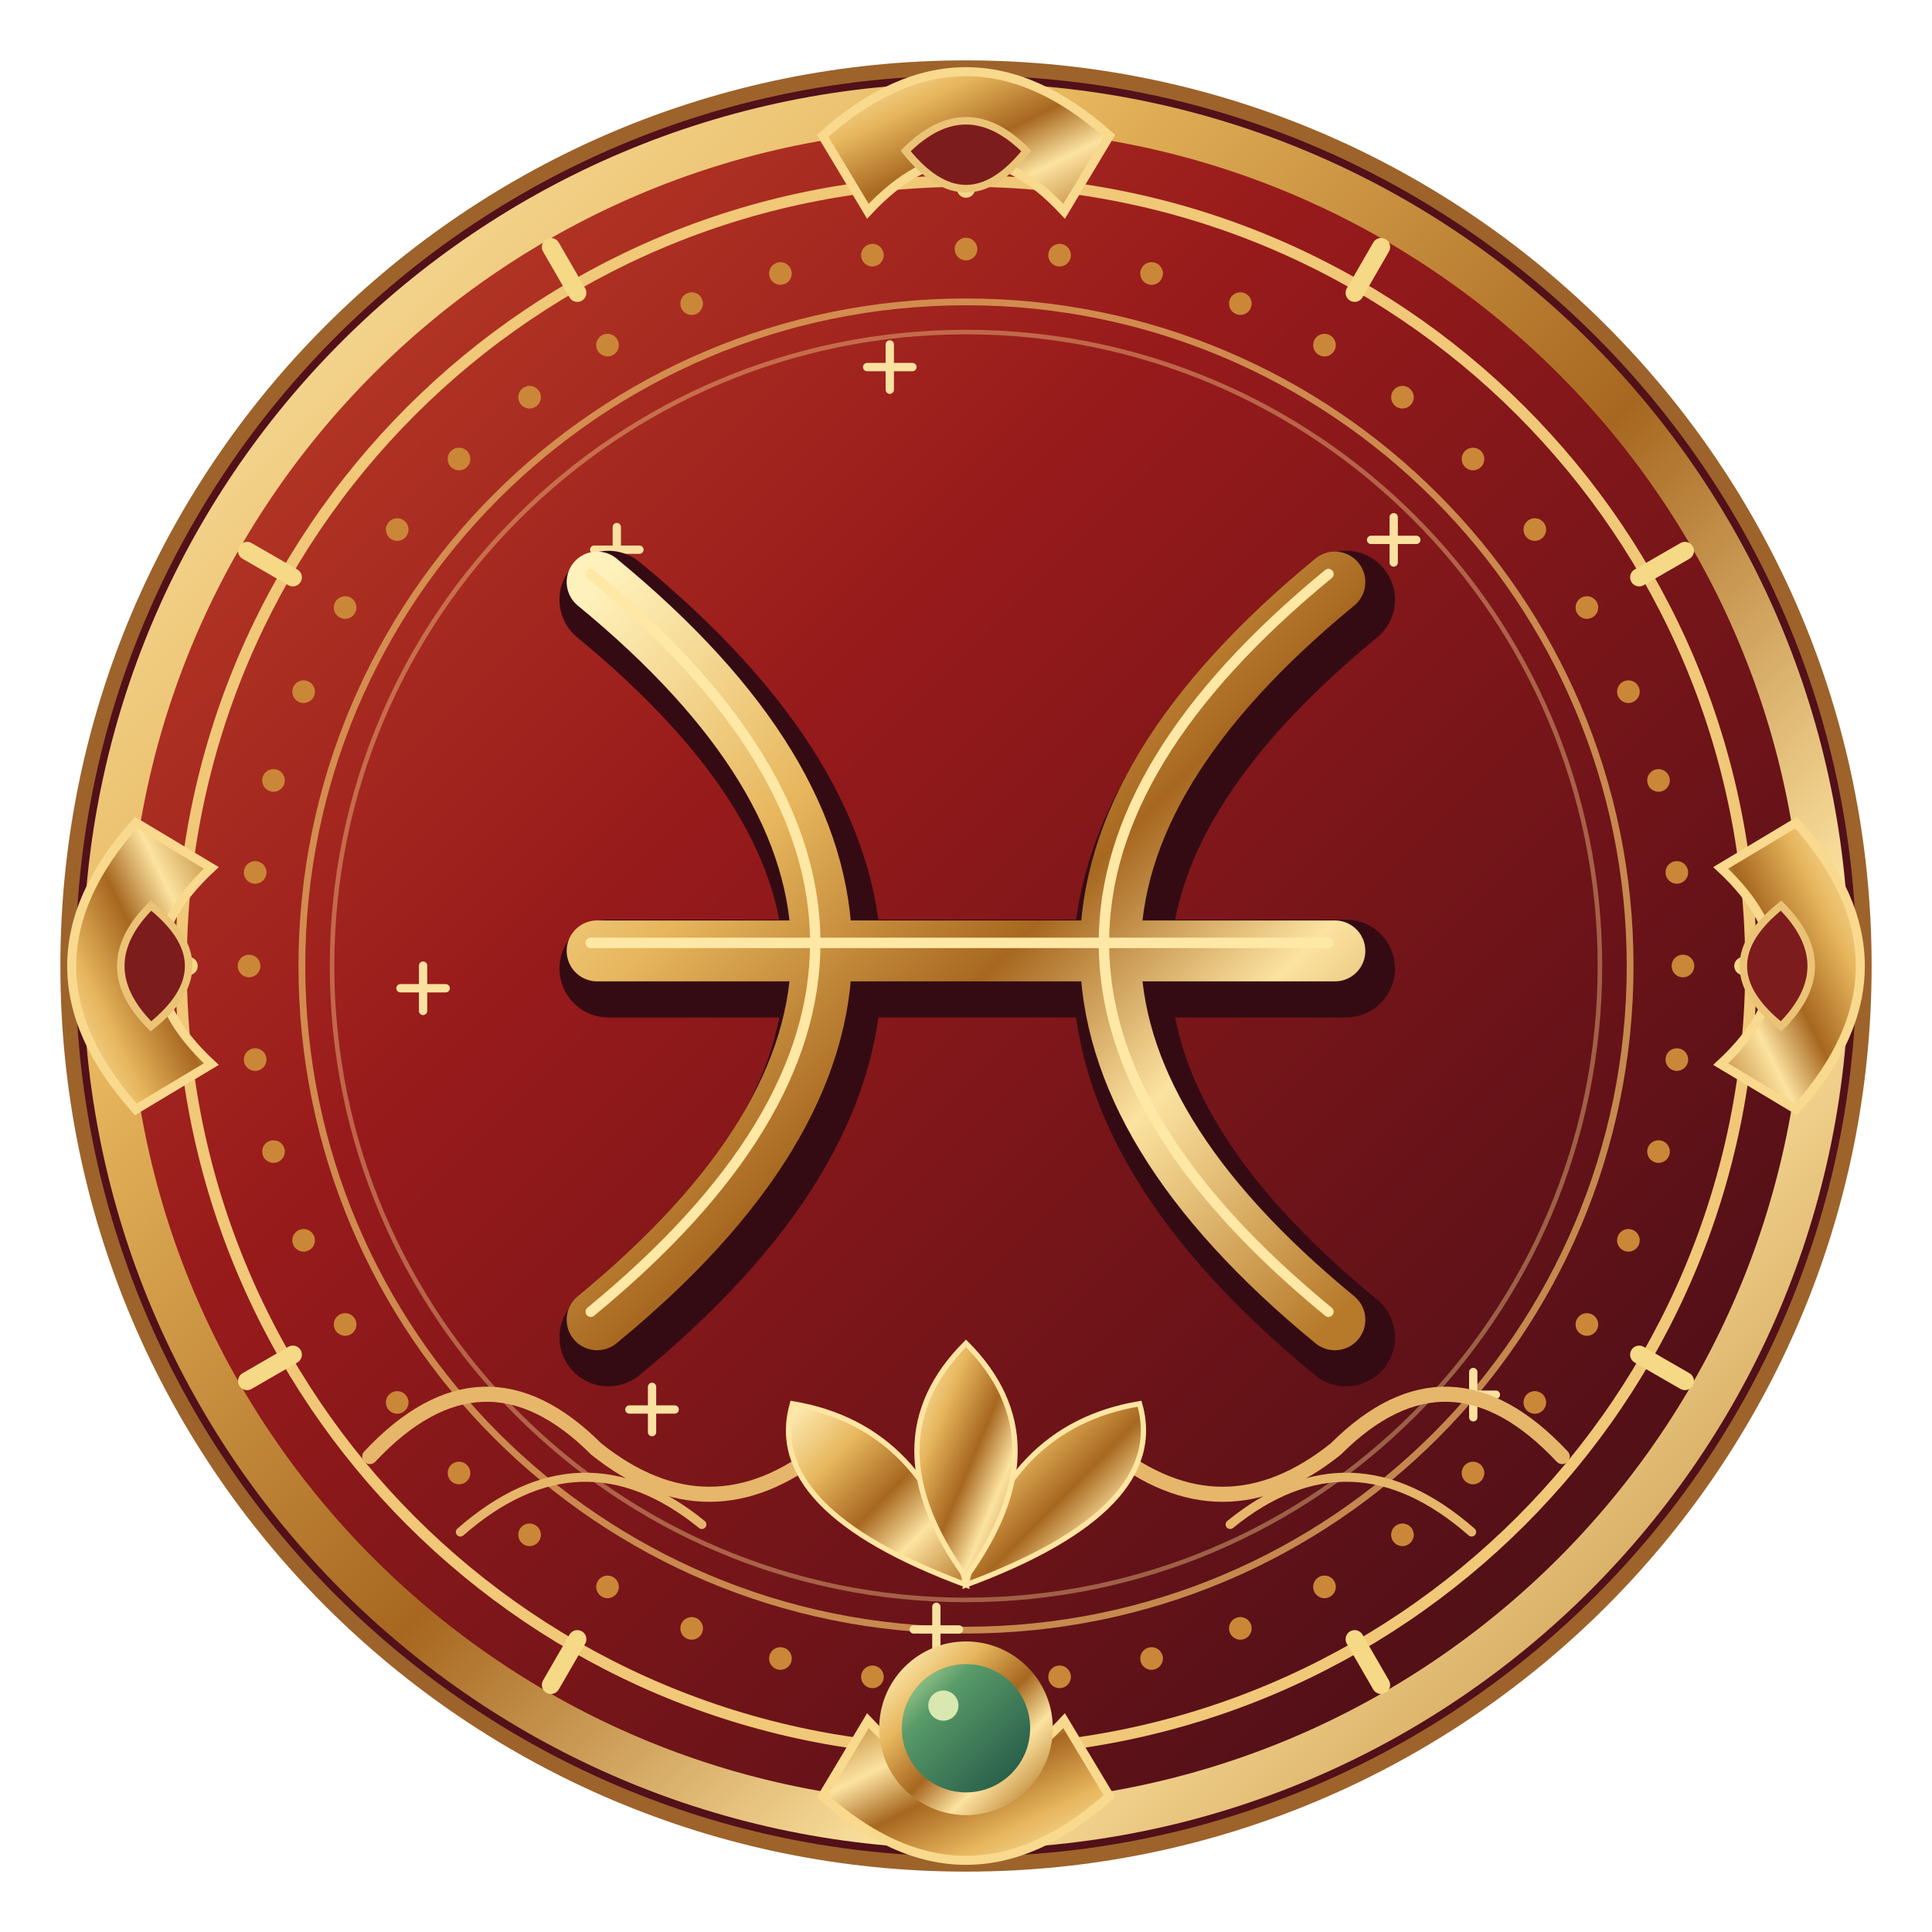
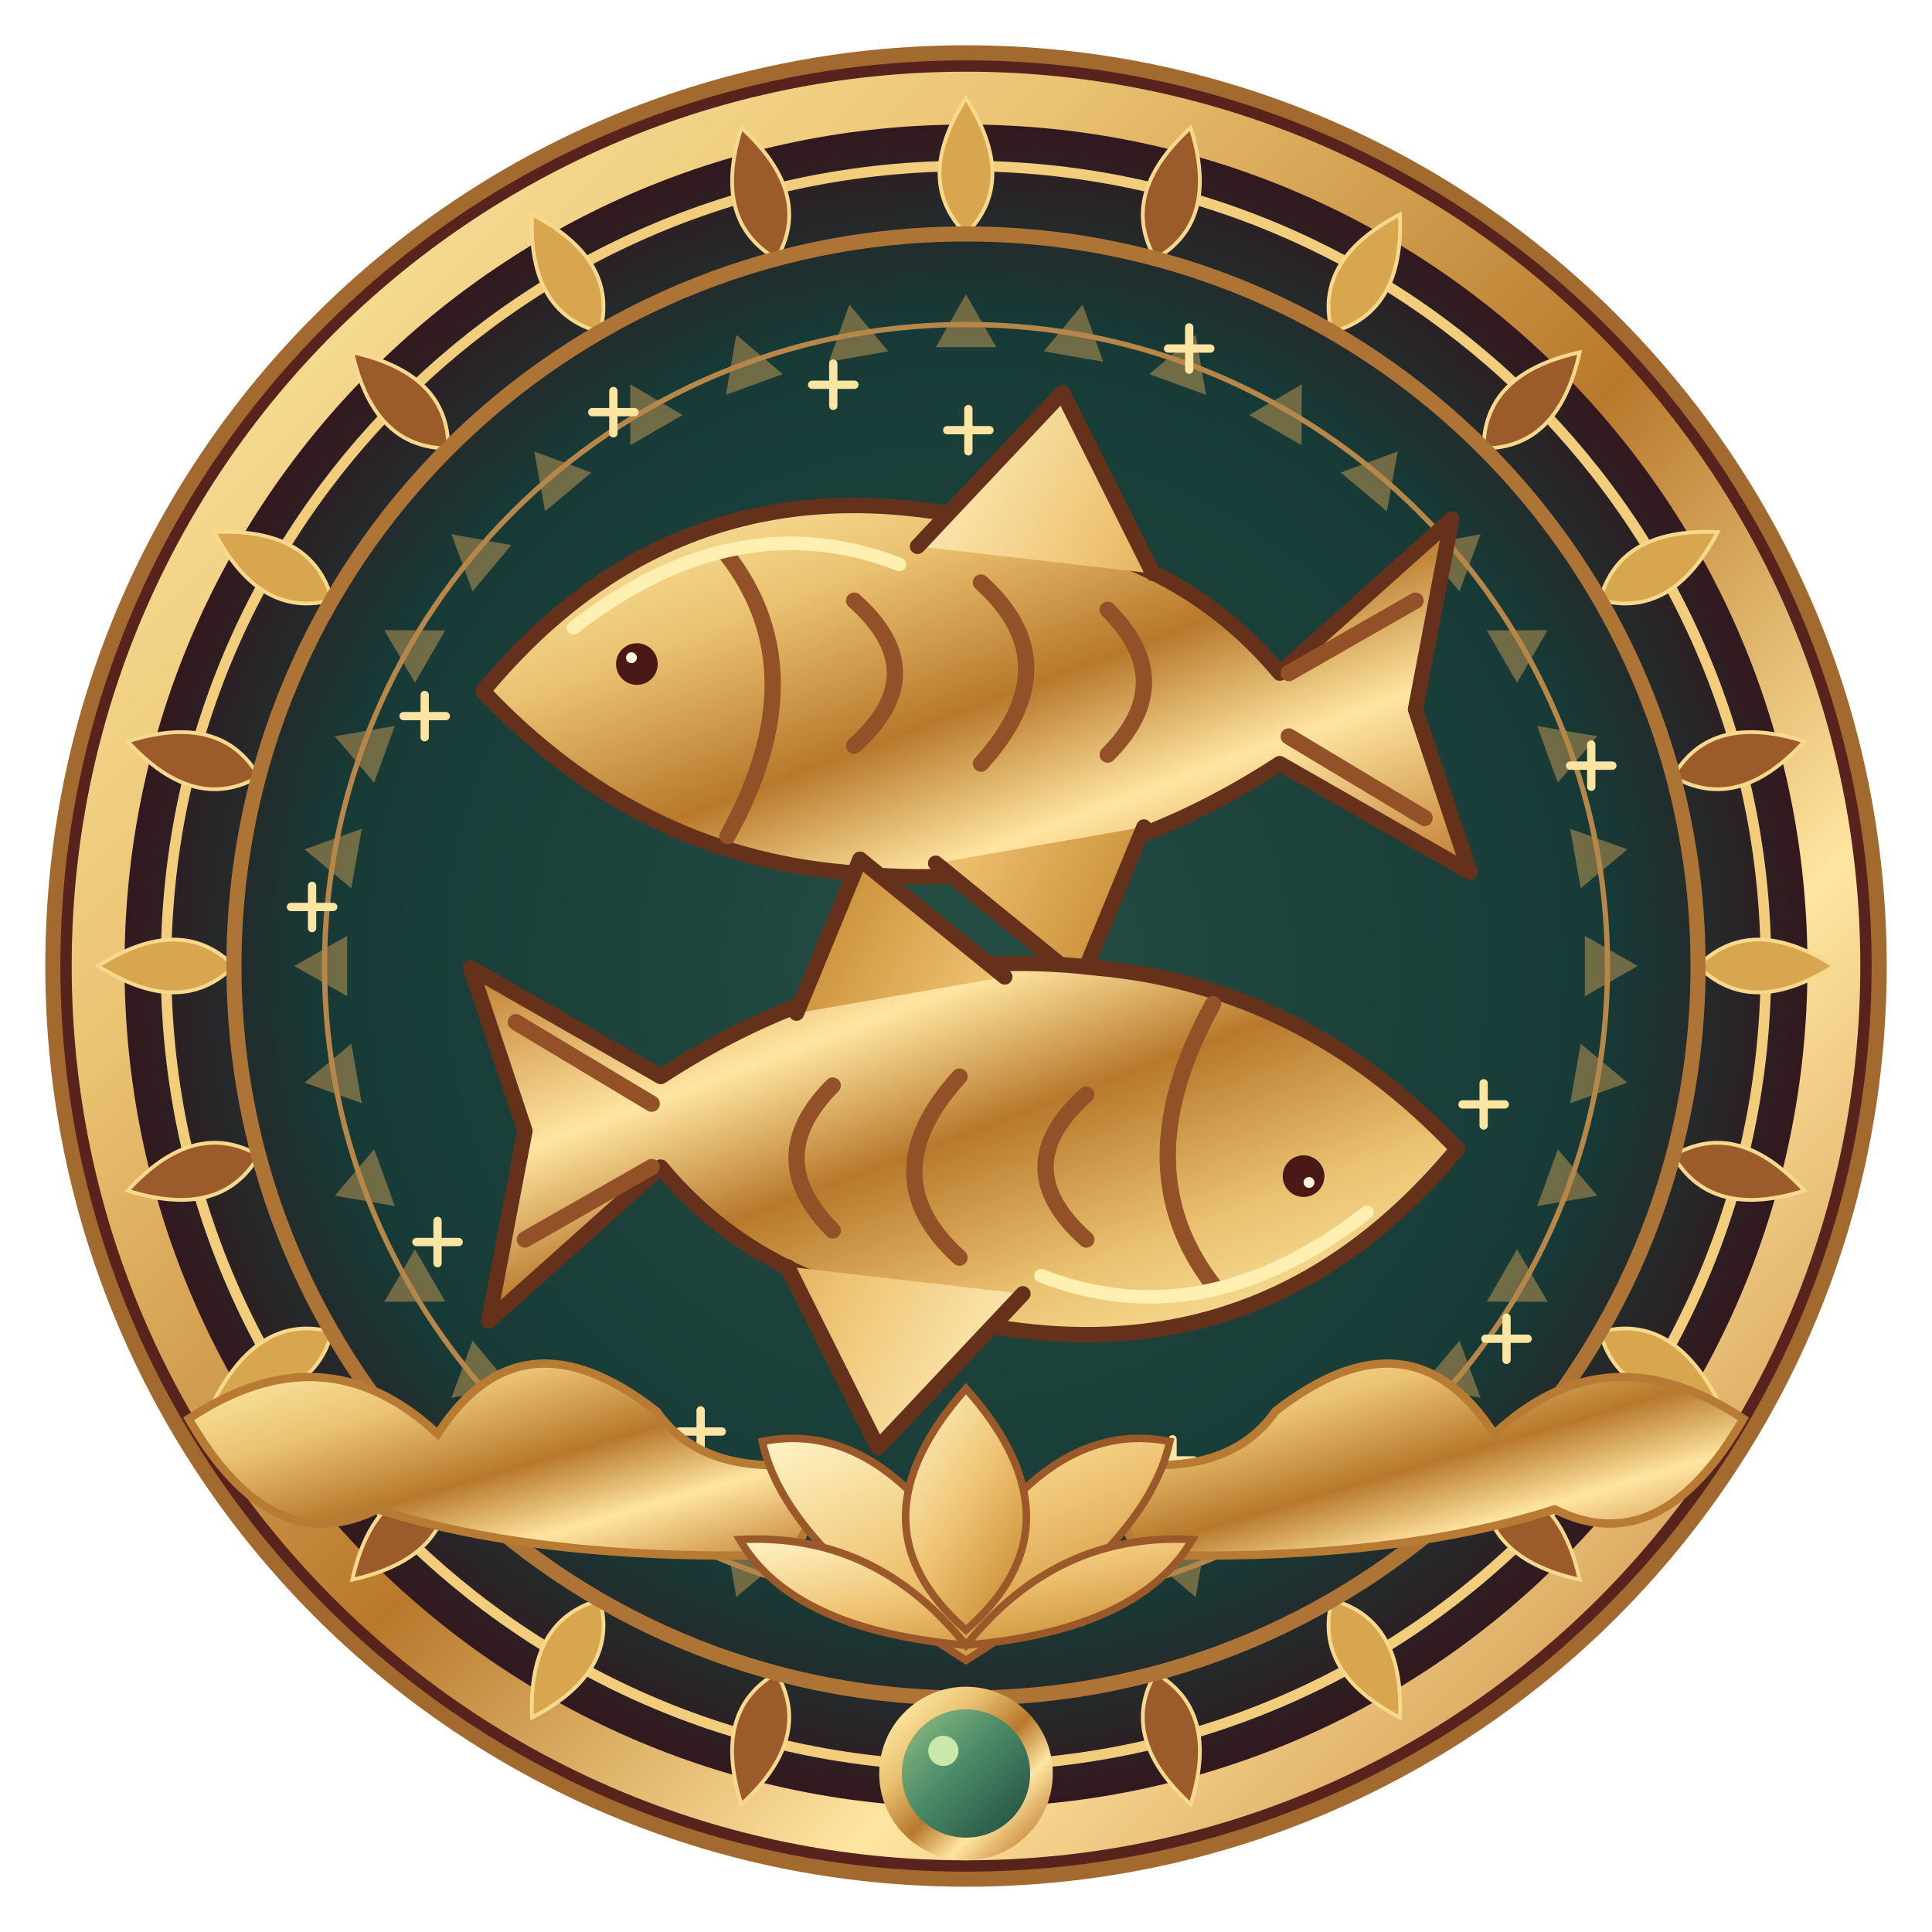
- <svg xmlns="http://www.w3.org/2000/svg" width="256" height="256" viewBox="0 0 256 256">
+ <svg xmlns="http://www.w3.org/2000/svg" viewBox="0 0 256 256" width="256" height="256">
  <defs>
-     <linearGradient id="red" x1="0" y1="0" x2="1" y2="1">
-       <stop offset="0" stop-color="#C3472A" />
-       <stop offset=".38" stop-color="#971A1B" />
-       <stop offset="1" stop-color="#390C16" />
+     <linearGradient id="gold" x1="0" y1="0" x2="1" y2="1">
+       <stop offset="0" stop-color="#FFF0AC" />
+       <stop offset=".28" stop-color="#EAC271" />
+       <stop offset=".52" stop-color="#B8792C" />
+       <stop offset=".72" stop-color="#FFE5A0" />
+       <stop offset="1" stop-color="#BD772C" />
    </linearGradient>
-     <linearGradient id="gold" x1="0" y1="0" x2="1" y2="1">
-       <stop offset="0" stop-color="#FFF1BB" />
-       <stop offset=".28" stop-color="#E7B65D" />
-       <stop offset=".53" stop-color="#A76720" />
-       <stop offset=".73" stop-color="#FCE3A0" />
-       <stop offset="1" stop-color="#B77A2B" />
+     <linearGradient id="light" x1="0" y1="0" x2=".8" y2="1">
+       <stop offset="0" stop-color="#FFF4C7" />
+       <stop offset=".52" stop-color="#EFC575" />
+       <stop offset="1" stop-color="#CA8D36" />
+     </linearGradient>
+     <linearGradient id="dark" x1="0" y1="0" x2="1" y2="1">
+       <stop offset="0" stop-color="#D3A04B" />
+       <stop offset=".58" stop-color="#9B5726" />
+       <stop offset="1" stop-color="#67301D" />
    </linearGradient>
    <linearGradient id="jade" x1="0" y1="0" x2="1" y2="1">
-       <stop offset="0" stop-color="#D9F0AE" />
-       <stop offset=".32" stop-color="#589A68" />
-       <stop offset="1" stop-color="#17483F" />
+       <stop offset="0" stop-color="#A4C987" />
+       <stop offset=".45" stop-color="#4B8C68" />
+       <stop offset="1" stop-color="#173F39" />
    </linearGradient>
+     <radialGradient id="lacquer">
+       <stop offset="0" stop-color="#244E43" />
+       <stop offset=".74" stop-color="#173A36" />
+       <stop offset="1" stop-color="#37131B" />
+     </radialGradient>
  </defs>
-   <circle cx="128" cy="128" r="119" fill="#521019" stroke="#9D632B" stroke-width="2" />
-   <circle cx="128" cy="128" r="114" fill="url(#red)" stroke="url(#gold)" stroke-width="6" />
-   <circle cx="128" cy="128" r="104" fill="none" stroke="#F0C878" stroke-width="1.5" />
-   <path d="M231.00 128.00 L238.00 128.00" stroke="#F6D986" stroke-width="2.4" stroke-linecap="round" />
-   <path d="M217.20 179.50 L223.26 183.00" stroke="#F6D986" stroke-width="2.4" stroke-linecap="round" />
-   <path d="M179.50 217.20 L183.00 223.26" stroke="#F6D986" stroke-width="2.4" stroke-linecap="round" />
-   <path d="M128.00 231.00 L128.00 238.00" stroke="#F6D986" stroke-width="2.4" stroke-linecap="round" />
-   <path d="M76.50 217.20 L73.00 223.26" stroke="#F6D986" stroke-width="2.4" stroke-linecap="round" />
-   <path d="M38.80 179.50 L32.74 183.00" stroke="#F6D986" stroke-width="2.4" stroke-linecap="round" />
-   <path d="M25.00 128.00 L18.00 128.00" stroke="#F6D986" stroke-width="2.4" stroke-linecap="round" />
-   <path d="M38.80 76.50 L32.74 73.00" stroke="#F6D986" stroke-width="2.4" stroke-linecap="round" />
-   <path d="M76.50 38.80 L73.00 32.74" stroke="#F6D986" stroke-width="2.4" stroke-linecap="round" />
-   <path d="M128.00 25.00 L128.00 18.00" stroke="#F6D986" stroke-width="2.4" stroke-linecap="round" />
-   <path d="M179.50 38.80 L183.00 32.74" stroke="#F6D986" stroke-width="2.4" stroke-linecap="round" />
-   <path d="M217.20 76.50 L223.26 73.00" stroke="#F6D986" stroke-width="2.4" stroke-linecap="round" />
-   <circle cx="223.00" cy="128.00" r="1.5" fill="#CB8738" />
-   <circle cx="222.19" cy="140.40" r="1.5" fill="#CB8738" />
-   <circle cx="219.76" cy="152.59" r="1.5" fill="#CB8738" />
-   <circle cx="215.77" cy="164.35" r="1.5" fill="#CB8738" />
-   <circle cx="210.27" cy="175.50" r="1.5" fill="#CB8738" />
-   <circle cx="203.37" cy="185.83" r="1.5" fill="#CB8738" />
-   <circle cx="195.18" cy="195.18" r="1.5" fill="#CB8738" />
-   <circle cx="185.83" cy="203.37" r="1.5" fill="#CB8738" />
-   <circle cx="175.50" cy="210.27" r="1.5" fill="#CB8738" />
-   <circle cx="164.35" cy="215.77" r="1.5" fill="#CB8738" />
-   <circle cx="152.59" cy="219.76" r="1.5" fill="#CB8738" />
-   <circle cx="140.40" cy="222.19" r="1.5" fill="#CB8738" />
-   <circle cx="128.00" cy="223.00" r="1.5" fill="#CB8738" />
-   <circle cx="115.60" cy="222.19" r="1.5" fill="#CB8738" />
-   <circle cx="103.41" cy="219.76" r="1.5" fill="#CB8738" />
-   <circle cx="91.65" cy="215.77" r="1.5" fill="#CB8738" />
-   <circle cx="80.50" cy="210.27" r="1.5" fill="#CB8738" />
-   <circle cx="70.17" cy="203.37" r="1.5" fill="#CB8738" />
-   <circle cx="60.82" cy="195.18" r="1.5" fill="#CB8738" />
-   <circle cx="52.63" cy="185.83" r="1.5" fill="#CB8738" />
-   <circle cx="45.73" cy="175.50" r="1.5" fill="#CB8738" />
-   <circle cx="40.23" cy="164.35" r="1.5" fill="#CB8738" />
-   <circle cx="36.24" cy="152.59" r="1.5" fill="#CB8738" />
-   <circle cx="33.81" cy="140.40" r="1.5" fill="#CB8738" />
-   <circle cx="33.00" cy="128.00" r="1.5" fill="#CB8738" />
-   <circle cx="33.81" cy="115.60" r="1.5" fill="#CB8738" />
-   <circle cx="36.24" cy="103.41" r="1.5" fill="#CB8738" />
-   <circle cx="40.23" cy="91.65" r="1.5" fill="#CB8738" />
-   <circle cx="45.73" cy="80.50" r="1.5" fill="#CB8738" />
-   <circle cx="52.63" cy="70.17" r="1.5" fill="#CB8738" />
-   <circle cx="60.82" cy="60.82" r="1.5" fill="#CB8738" />
-   <circle cx="70.17" cy="52.63" r="1.5" fill="#CB8738" />
-   <circle cx="80.50" cy="45.73" r="1.5" fill="#CB8738" />
-   <circle cx="91.65" cy="40.23" r="1.5" fill="#CB8738" />
-   <circle cx="103.41" cy="36.24" r="1.5" fill="#CB8738" />
-   <circle cx="115.60" cy="33.81" r="1.5" fill="#CB8738" />
-   <circle cx="128.00" cy="33.00" r="1.5" fill="#CB8738" />
-   <circle cx="140.40" cy="33.81" r="1.5" fill="#CB8738" />
-   <circle cx="152.59" cy="36.24" r="1.5" fill="#CB8738" />
-   <circle cx="164.35" cy="40.23" r="1.5" fill="#CB8738" />
-   <circle cx="175.50" cy="45.73" r="1.5" fill="#CB8738" />
-   <circle cx="185.83" cy="52.63" r="1.5" fill="#CB8738" />
-   <circle cx="195.18" cy="60.82" r="1.5" fill="#CB8738" />
-   <circle cx="203.37" cy="70.17" r="1.5" fill="#CB8738" />
-   <circle cx="210.27" cy="80.50" r="1.5" fill="#CB8738" />
-   <circle cx="215.77" cy="91.65" r="1.5" fill="#CB8738" />
-   <circle cx="219.76" cy="103.41" r="1.5" fill="#CB8738" />
-   <circle cx="222.19" cy="115.60" r="1.5" fill="#CB8738" />
-   <g transform="rotate(0 128 128)">
-     <path d="M109 18 Q128 1 147 18 L141 28 Q128 14 115 28 Z" fill="url(#gold)" stroke="#F9D98D" stroke-width="1.2" />
-     <path d="M120 20 Q128 12 136 20 Q128 30 120 20Z" fill="#7D1C1D" stroke="#EBC376" stroke-width="1" />
+   <circle cx="128" cy="128" r="121" fill="#58231C" stroke="#A36A30" stroke-width="2" />
+   <circle cx="128" cy="128" r="115" fill="url(#lacquer)" stroke="url(#gold)" stroke-width="7" />
+   <circle cx="128" cy="128" r="106" fill="none" stroke="#F2CD7B" stroke-width="1.4" />
+   <path transform="rotate(0 128 128)" d="M128 13Q121 24 128 31Q135 24 128 13Z" fill="#D8A64E" stroke="#F7D98E" stroke-width=".5" />
+   <path transform="rotate(15 128 128)" d="M128 13Q121 24 128 31Q135 24 128 13Z" fill="#9B5B2A" stroke="#F7D98E" stroke-width=".5" />
+   <path transform="rotate(30 128 128)" d="M128 13Q121 24 128 31Q135 24 128 13Z" fill="#D8A64E" stroke="#F7D98E" stroke-width=".5" />
+   <path transform="rotate(45 128 128)" d="M128 13Q121 24 128 31Q135 24 128 13Z" fill="#9B5B2A" stroke="#F7D98E" stroke-width=".5" />
+   <path transform="rotate(60 128 128)" d="M128 13Q121 24 128 31Q135 24 128 13Z" fill="#D8A64E" stroke="#F7D98E" stroke-width=".5" />
+   <path transform="rotate(75 128 128)" d="M128 13Q121 24 128 31Q135 24 128 13Z" fill="#9B5B2A" stroke="#F7D98E" stroke-width=".5" />
+   <path transform="rotate(90 128 128)" d="M128 13Q121 24 128 31Q135 24 128 13Z" fill="#D8A64E" stroke="#F7D98E" stroke-width=".5" />
+   <path transform="rotate(105 128 128)" d="M128 13Q121 24 128 31Q135 24 128 13Z" fill="#9B5B2A" stroke="#F7D98E" stroke-width=".5" />
+   <path transform="rotate(120 128 128)" d="M128 13Q121 24 128 31Q135 24 128 13Z" fill="#D8A64E" stroke="#F7D98E" stroke-width=".5" />
+   <path transform="rotate(135 128 128)" d="M128 13Q121 24 128 31Q135 24 128 13Z" fill="#9B5B2A" stroke="#F7D98E" stroke-width=".5" />
+   <path transform="rotate(150 128 128)" d="M128 13Q121 24 128 31Q135 24 128 13Z" fill="#D8A64E" stroke="#F7D98E" stroke-width=".5" />
+   <path transform="rotate(165 128 128)" d="M128 13Q121 24 128 31Q135 24 128 13Z" fill="#9B5B2A" stroke="#F7D98E" stroke-width=".5" />
+   <path transform="rotate(180 128 128)" d="M128 13Q121 24 128 31Q135 24 128 13Z" fill="#D8A64E" stroke="#F7D98E" stroke-width=".5" />
+   <path transform="rotate(195 128 128)" d="M128 13Q121 24 128 31Q135 24 128 13Z" fill="#9B5B2A" stroke="#F7D98E" stroke-width=".5" />
+   <path transform="rotate(210 128 128)" d="M128 13Q121 24 128 31Q135 24 128 13Z" fill="#D8A64E" stroke="#F7D98E" stroke-width=".5" />
+   <path transform="rotate(225 128 128)" d="M128 13Q121 24 128 31Q135 24 128 13Z" fill="#9B5B2A" stroke="#F7D98E" stroke-width=".5" />
+   <path transform="rotate(240 128 128)" d="M128 13Q121 24 128 31Q135 24 128 13Z" fill="#D8A64E" stroke="#F7D98E" stroke-width=".5" />
+   <path transform="rotate(255 128 128)" d="M128 13Q121 24 128 31Q135 24 128 13Z" fill="#9B5B2A" stroke="#F7D98E" stroke-width=".5" />
+   <path transform="rotate(270 128 128)" d="M128 13Q121 24 128 31Q135 24 128 13Z" fill="#D8A64E" stroke="#F7D98E" stroke-width=".5" />
+   <path transform="rotate(285 128 128)" d="M128 13Q121 24 128 31Q135 24 128 13Z" fill="#9B5B2A" stroke="#F7D98E" stroke-width=".5" />
+   <path transform="rotate(300 128 128)" d="M128 13Q121 24 128 31Q135 24 128 13Z" fill="#D8A64E" stroke="#F7D98E" stroke-width=".5" />
+   <path transform="rotate(315 128 128)" d="M128 13Q121 24 128 31Q135 24 128 13Z" fill="#9B5B2A" stroke="#F7D98E" stroke-width=".5" />
+   <path transform="rotate(330 128 128)" d="M128 13Q121 24 128 31Q135 24 128 13Z" fill="#D8A64E" stroke="#F7D98E" stroke-width=".5" />
+   <path transform="rotate(345 128 128)" d="M128 13Q121 24 128 31Q135 24 128 13Z" fill="#9B5B2A" stroke="#F7D98E" stroke-width=".5" />
+   <circle cx="128" cy="128" r="97" fill="none" stroke="#AD7435" stroke-width="2" />
+   <path transform="rotate(0 128 128)" d="M128 39l-4 7h8Z" fill="#D1A055" opacity=".48" />
+   <path transform="rotate(10 128 128)" d="M128 39l-4 7h8Z" fill="#D1A055" opacity=".48" />
+   <path transform="rotate(20 128 128)" d="M128 39l-4 7h8Z" fill="#D1A055" opacity=".48" />
+   <path transform="rotate(30 128 128)" d="M128 39l-4 7h8Z" fill="#D1A055" opacity=".48" />
+   <path transform="rotate(40 128 128)" d="M128 39l-4 7h8Z" fill="#D1A055" opacity=".48" />
+   <path transform="rotate(50 128 128)" d="M128 39l-4 7h8Z" fill="#D1A055" opacity=".48" />
+   <path transform="rotate(60 128 128)" d="M128 39l-4 7h8Z" fill="#D1A055" opacity=".48" />
+   <path transform="rotate(70 128 128)" d="M128 39l-4 7h8Z" fill="#D1A055" opacity=".48" />
+   <path transform="rotate(80 128 128)" d="M128 39l-4 7h8Z" fill="#D1A055" opacity=".48" />
+   <path transform="rotate(90 128 128)" d="M128 39l-4 7h8Z" fill="#D1A055" opacity=".48" />
+   <path transform="rotate(100 128 128)" d="M128 39l-4 7h8Z" fill="#D1A055" opacity=".48" />
+   <path transform="rotate(110 128 128)" d="M128 39l-4 7h8Z" fill="#D1A055" opacity=".48" />
+   <path transform="rotate(120 128 128)" d="M128 39l-4 7h8Z" fill="#D1A055" opacity=".48" />
+   <path transform="rotate(130 128 128)" d="M128 39l-4 7h8Z" fill="#D1A055" opacity=".48" />
+   <path transform="rotate(140 128 128)" d="M128 39l-4 7h8Z" fill="#D1A055" opacity=".48" />
+   <path transform="rotate(150 128 128)" d="M128 39l-4 7h8Z" fill="#D1A055" opacity=".48" />
+   <path transform="rotate(160 128 128)" d="M128 39l-4 7h8Z" fill="#D1A055" opacity=".48" />
+   <path transform="rotate(170 128 128)" d="M128 39l-4 7h8Z" fill="#D1A055" opacity=".48" />
+   <path transform="rotate(180 128 128)" d="M128 39l-4 7h8Z" fill="#D1A055" opacity=".48" />
+   <path transform="rotate(190 128 128)" d="M128 39l-4 7h8Z" fill="#D1A055" opacity=".48" />
+   <path transform="rotate(200 128 128)" d="M128 39l-4 7h8Z" fill="#D1A055" opacity=".48" />
+   <path transform="rotate(210 128 128)" d="M128 39l-4 7h8Z" fill="#D1A055" opacity=".48" />
+   <path transform="rotate(220 128 128)" d="M128 39l-4 7h8Z" fill="#D1A055" opacity=".48" />
+   <path transform="rotate(230 128 128)" d="M128 39l-4 7h8Z" fill="#D1A055" opacity=".48" />
+   <path transform="rotate(240 128 128)" d="M128 39l-4 7h8Z" fill="#D1A055" opacity=".48" />
+   <path transform="rotate(250 128 128)" d="M128 39l-4 7h8Z" fill="#D1A055" opacity=".48" />
+   <path transform="rotate(260 128 128)" d="M128 39l-4 7h8Z" fill="#D1A055" opacity=".48" />
+   <path transform="rotate(270 128 128)" d="M128 39l-4 7h8Z" fill="#D1A055" opacity=".48" />
+   <path transform="rotate(280 128 128)" d="M128 39l-4 7h8Z" fill="#D1A055" opacity=".48" />
+   <path transform="rotate(290 128 128)" d="M128 39l-4 7h8Z" fill="#D1A055" opacity=".48" />
+   <path transform="rotate(300 128 128)" d="M128 39l-4 7h8Z" fill="#D1A055" opacity=".48" />
+   <path transform="rotate(310 128 128)" d="M128 39l-4 7h8Z" fill="#D1A055" opacity=".48" />
+   <path transform="rotate(320 128 128)" d="M128 39l-4 7h8Z" fill="#D1A055" opacity=".48" />
+   <path transform="rotate(330 128 128)" d="M128 39l-4 7h8Z" fill="#D1A055" opacity=".48" />
+   <path transform="rotate(340 128 128)" d="M128 39l-4 7h8Z" fill="#D1A055" opacity=".48" />
+   <path transform="rotate(350 128 128)" d="M128 39l-4 7h8Z" fill="#D1A055" opacity=".48" />
+   <circle cx="128" cy="128" r="85" fill="none" stroke="#B78649" stroke-width=".7" />
+   <path d="M125.514 57.001h5.6M128.314 54.201v5.6" stroke="#FCE5A3" stroke-width="1.1" stroke-linecap="round" />
+   <path d="M178.362 186.437h5.6M181.162 183.637v5.6" stroke="#FCE5A3" stroke-width="1.1" stroke-linecap="round" />
+   <path d="M38.552 120.177h5.6M41.352 117.377v5.6" stroke="#FCE5A3" stroke-width="1.1" stroke-linecap="round" />
+   <path d="M181.612 84.887h5.6M184.412 82.087v5.6" stroke="#FCE5A3" stroke-width="1.1" stroke-linecap="round" />
+   <path d="M111.395 205.784h5.6M114.195 202.984v5.6" stroke="#FCE5A3" stroke-width="1.1" stroke-linecap="round" />
+   <path d="M78.476 54.612h5.6M81.276 51.812v5.6" stroke="#FCE5A3" stroke-width="1.1" stroke-linecap="round" />
+   <path d="M193.791 146.339h5.6M196.591 143.539v5.6" stroke="#FCE5A3" stroke-width="1.1" stroke-linecap="round" />
+   <path d="M55.176 164.574h5.6M57.976 161.774v5.6" stroke="#FCE5A3" stroke-width="1.1" stroke-linecap="round" />
+   <path d="M154.776 46.182h5.6M157.576 43.382v5.6" stroke="#FCE5A3" stroke-width="1.1" stroke-linecap="round" />
+   <path d="M152.569 193.513h5.6M155.369 190.713v5.6" stroke="#FCE5A3" stroke-width="1.1" stroke-linecap="round" />
+   <path d="M53.474 94.889h5.6M56.274 92.089v5.6" stroke="#FCE5A3" stroke-width="1.1" stroke-linecap="round" />
+   <path d="M208.05 101.451h5.6M210.85 98.651v5.6" stroke="#FCE5A3" stroke-width="1.1" stroke-linecap="round" />
+   <path d="M90.039 189.682h5.6M92.839 186.882v5.6" stroke="#FCE5A3" stroke-width="1.1" stroke-linecap="round" />
+   <path d="M107.613 50.982h5.6M110.413 48.182v5.6" stroke="#FCE5A3" stroke-width="1.1" stroke-linecap="round" />
+   <path d="M196.822 177.389h5.6M199.622 174.589v5.6" stroke="#FCE5A3" stroke-width="1.1" stroke-linecap="round" />
+   <g transform="translate(46 40) scale(1.29)">
+     <g transform="translate(0 0) scale(.93)">
+       <path d="M15 43Q39 14 77 26 Q93 29 103 41 L122 24 118 45 124 63 103 51 Q80 66 55 63 Q32 61 15 43Z" fill="url(#gold)" stroke="#66311B" stroke-width="1.7" stroke-linecap="round" stroke-linejoin="round" />
+       <path d="M63 27L79 10 89 30 M65 62L81 75 88 58" fill="url(#light)" stroke="#66311B" stroke-width="1.7" stroke-linecap="round" stroke-linejoin="round" />
+       <circle cx="32" cy="40" r="2.3" fill="#4A1816" stroke="none" />
+       <circle cx="31.4" cy="39.3" r="0.6" fill="#FFF5D8" stroke="none" />
+       <path d="M42 28Q52 41 42 59 M56 33q9 8 0 16 M70 31q10 9 0 20 M84 34q8 8 0 16 M104 41l14-8 M104 48l15 9" fill="none" stroke="#925126" stroke-width="1.8" stroke-linecap="round" stroke-linejoin="round" />
+       <path d="M25 36Q43 22 61 29" fill="none" stroke="#FFF0B1" stroke-width="1.5" stroke-linecap="round" stroke-linejoin="round" />
+     </g>
+     <g transform="translate(128 127) rotate(180) scale(.93)">
+       <path d="M15 43Q39 14 77 26 Q93 29 103 41 L122 24 118 45 124 63 103 51 Q80 66 55 63 Q32 61 15 43Z" fill="url(#gold)" stroke="#66311B" stroke-width="1.7" stroke-linecap="round" stroke-linejoin="round" />
+       <path d="M63 27L79 10 89 30 M65 62L81 75 88 58" fill="url(#light)" stroke="#66311B" stroke-width="1.7" stroke-linecap="round" stroke-linejoin="round" />
+       <circle cx="32" cy="40" r="2.3" fill="#4A1816" stroke="none" />
+       <circle cx="31.4" cy="39.3" r="0.6" fill="#FFF5D8" stroke="none" />
+       <path d="M42 28Q52 41 42 59 M56 33q9 8 0 16 M70 31q10 9 0 20 M84 34q8 8 0 16 M104 41l14-8 M104 48l15 9" fill="none" stroke="#925126" stroke-width="1.8" stroke-linecap="round" stroke-linejoin="round" />
+       <path d="M25 36Q43 22 61 29" fill="none" stroke="#FFF0B1" stroke-width="1.5" stroke-linecap="round" stroke-linejoin="round" />
+     </g>
  </g>
-   <g transform="rotate(90 128 128)">
-     <path d="M109 18 Q128 1 147 18 L141 28 Q128 14 115 28 Z" fill="url(#gold)" stroke="#F9D98D" stroke-width="1.2" />
-     <path d="M120 20 Q128 12 136 20 Q128 30 120 20Z" fill="#7D1C1D" stroke="#EBC376" stroke-width="1" />
+   <g fill="url(#gold)" stroke="#B87B34" stroke-width="1.1">
+     <path d="M25 188Q43 176 58 190Q69 173 87 187Q94 197 112 193L105 206Q72 207 50 200Q36 207 25 188Z" />
+     <path d="M231 188Q213 176 198 190Q187 173 169 187Q162 197 144 193L151 206Q184 207 206 200Q220 207 231 188Z" />
  </g>
-   <g transform="rotate(180 128 128)">
-     <path d="M109 18 Q128 1 147 18 L141 28 Q128 14 115 28 Z" fill="url(#gold)" stroke="#F9D98D" stroke-width="1.2" />
-     <path d="M120 20 Q128 12 136 20 Q128 30 120 20Z" fill="#7D1C1D" stroke="#EBC376" stroke-width="1" />
+   <g fill="url(#light)" stroke="#9B5828" stroke-width="1">
+     <path d="M128 220Q104 205 101 191Q116 188 128 207Q140 188 155 191Q152 205 128 220Z" />
+     <path d="M128 216Q112 202 128 184Q144 202 128 216Z" />
+     <path d="M128 218Q105 216 98 204Q116 203 128 218Q140 203 158 204Q151 216 128 218Z" />
  </g>
-   <g transform="rotate(270 128 128)">
-     <path d="M109 18 Q128 1 147 18 L141 28 Q128 14 115 28 Z" fill="url(#gold)" stroke="#F9D98D" stroke-width="1.2" />
-     <path d="M120 20 Q128 12 136 20 Q128 30 120 20Z" fill="#7D1C1D" stroke="#EBC376" stroke-width="1" />
-   </g>
-   <circle cx="128" cy="128" r="88" fill="none" stroke="#DFA65B" stroke-width=".9" opacity=".8" />
-   <circle cx="128" cy="128" r="84" fill="none" stroke="#F9D58C" stroke-width=".6" opacity=".4" />
-   <path d="M83.399 186.765h6 M86.399 183.765v6" stroke="#FBE1A0" stroke-width="1.1" stroke-linecap="round" />
-   <path d="M114.901 48.64h6 M117.901 45.64v6" stroke="#FBE1A0" stroke-width="1.1" stroke-linecap="round" />
-   <path d="M192.214 184.801h6 M195.214 181.801v6" stroke="#FBE1A0" stroke-width="1.1" stroke-linecap="round" />
-   <path d="M53.06 130.949h6 M56.06 127.949v6" stroke="#FBE1A0" stroke-width="1.1" stroke-linecap="round" />
-   <path d="M181.673 71.536h6 M184.673 68.536v6" stroke="#FBE1A0" stroke-width="1.1" stroke-linecap="round" />
-   <path d="M121.072 215.912h6 M124.072 212.912v6" stroke="#FBE1A0" stroke-width="1.1" stroke-linecap="round" />
-   <path d="M78.73 72.836h6 M81.73 69.836v6" stroke="#FBE1A0" stroke-width="1.1" stroke-linecap="round" />
-   <g transform="translate(60 58) scale(2.125)" fill="none" stroke-linecap="round" stroke-linejoin="round">
-     <path d="M9 9 Q37 32 9 55 M55 9 Q27 32 55 55 M9 32 H55" stroke="#350B13" stroke-width="6.1" transform="translate(0.7 1.1)" />
-     <path d="M9 9 Q37 32 9 55 M55 9 Q27 32 55 55 M9 32 H55" stroke="url(#gold)" stroke-width="3.8" />
-     <path d="M9 9 Q37 32 9 55 M55 9 Q27 32 55 55 M9 32 H55" stroke="#FFE8A5" stroke-width=".65" transform="translate(-0.4 -0.5)" />
-   </g>
-   <g fill="none" stroke="#E6B66B" stroke-linecap="round" stroke-linejoin="round">
-     <path d="M49 193 Q64 177 79 192 Q94 204 109 192 M147 192 Q162 204 177 192 Q192 177 207 193" stroke-width="2" />
-     <path d="M61 203 Q77 189 93 202 M163 202 Q179 189 195 203" stroke-width="1.2" />
-   </g>
-   <g fill="url(#gold)" stroke="#FFE5A2" stroke-width=".7">
-     <path d="M128 210 Q101 200 105 186 Q123 189 128 210Z" />
-     <path d="M128 210 Q155 200 151 186 Q133 189 128 210Z" />
-     <path d="M128 209 Q115 191 128 178 Q141 191 128 209Z" />
-   </g>
-   <circle cx="128" cy="229" r="10" fill="url(#jade)" stroke="url(#gold)" stroke-width="3" />
-   <circle cx="125" cy="226" r="2" fill="#D8E8B0" />
+   <circle cx="128" cy="235" r="10" fill="url(#jade)" stroke="url(#gold)" stroke-width="3" />
+   <circle cx="125" cy="232" r="2" fill="#C8E8AC" />
</svg>
